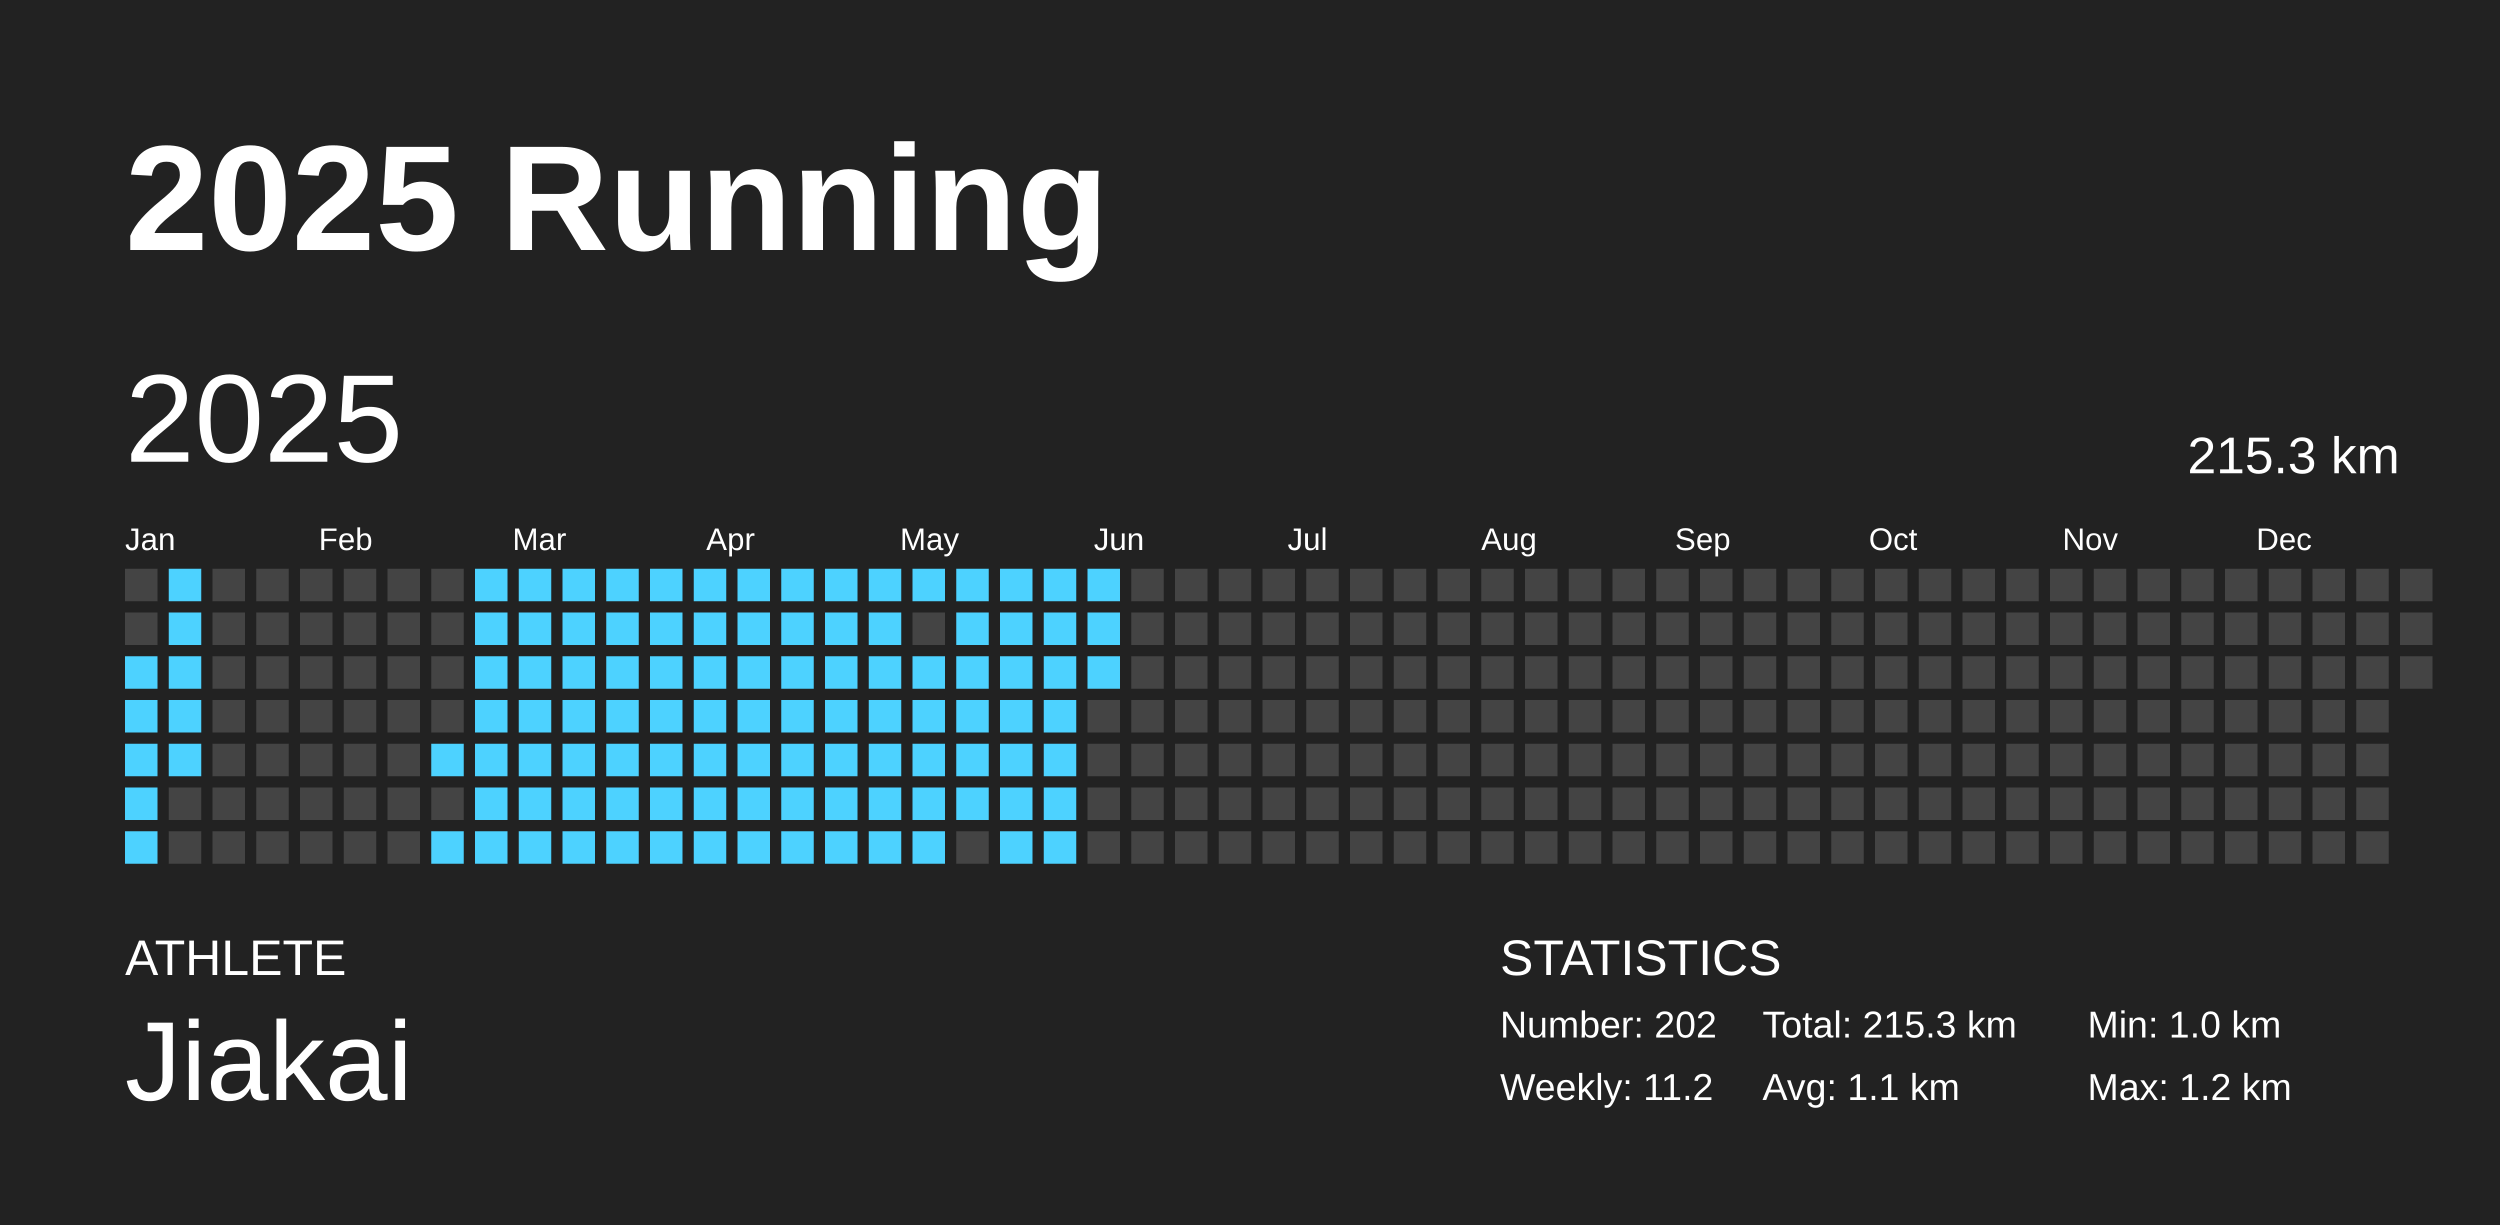
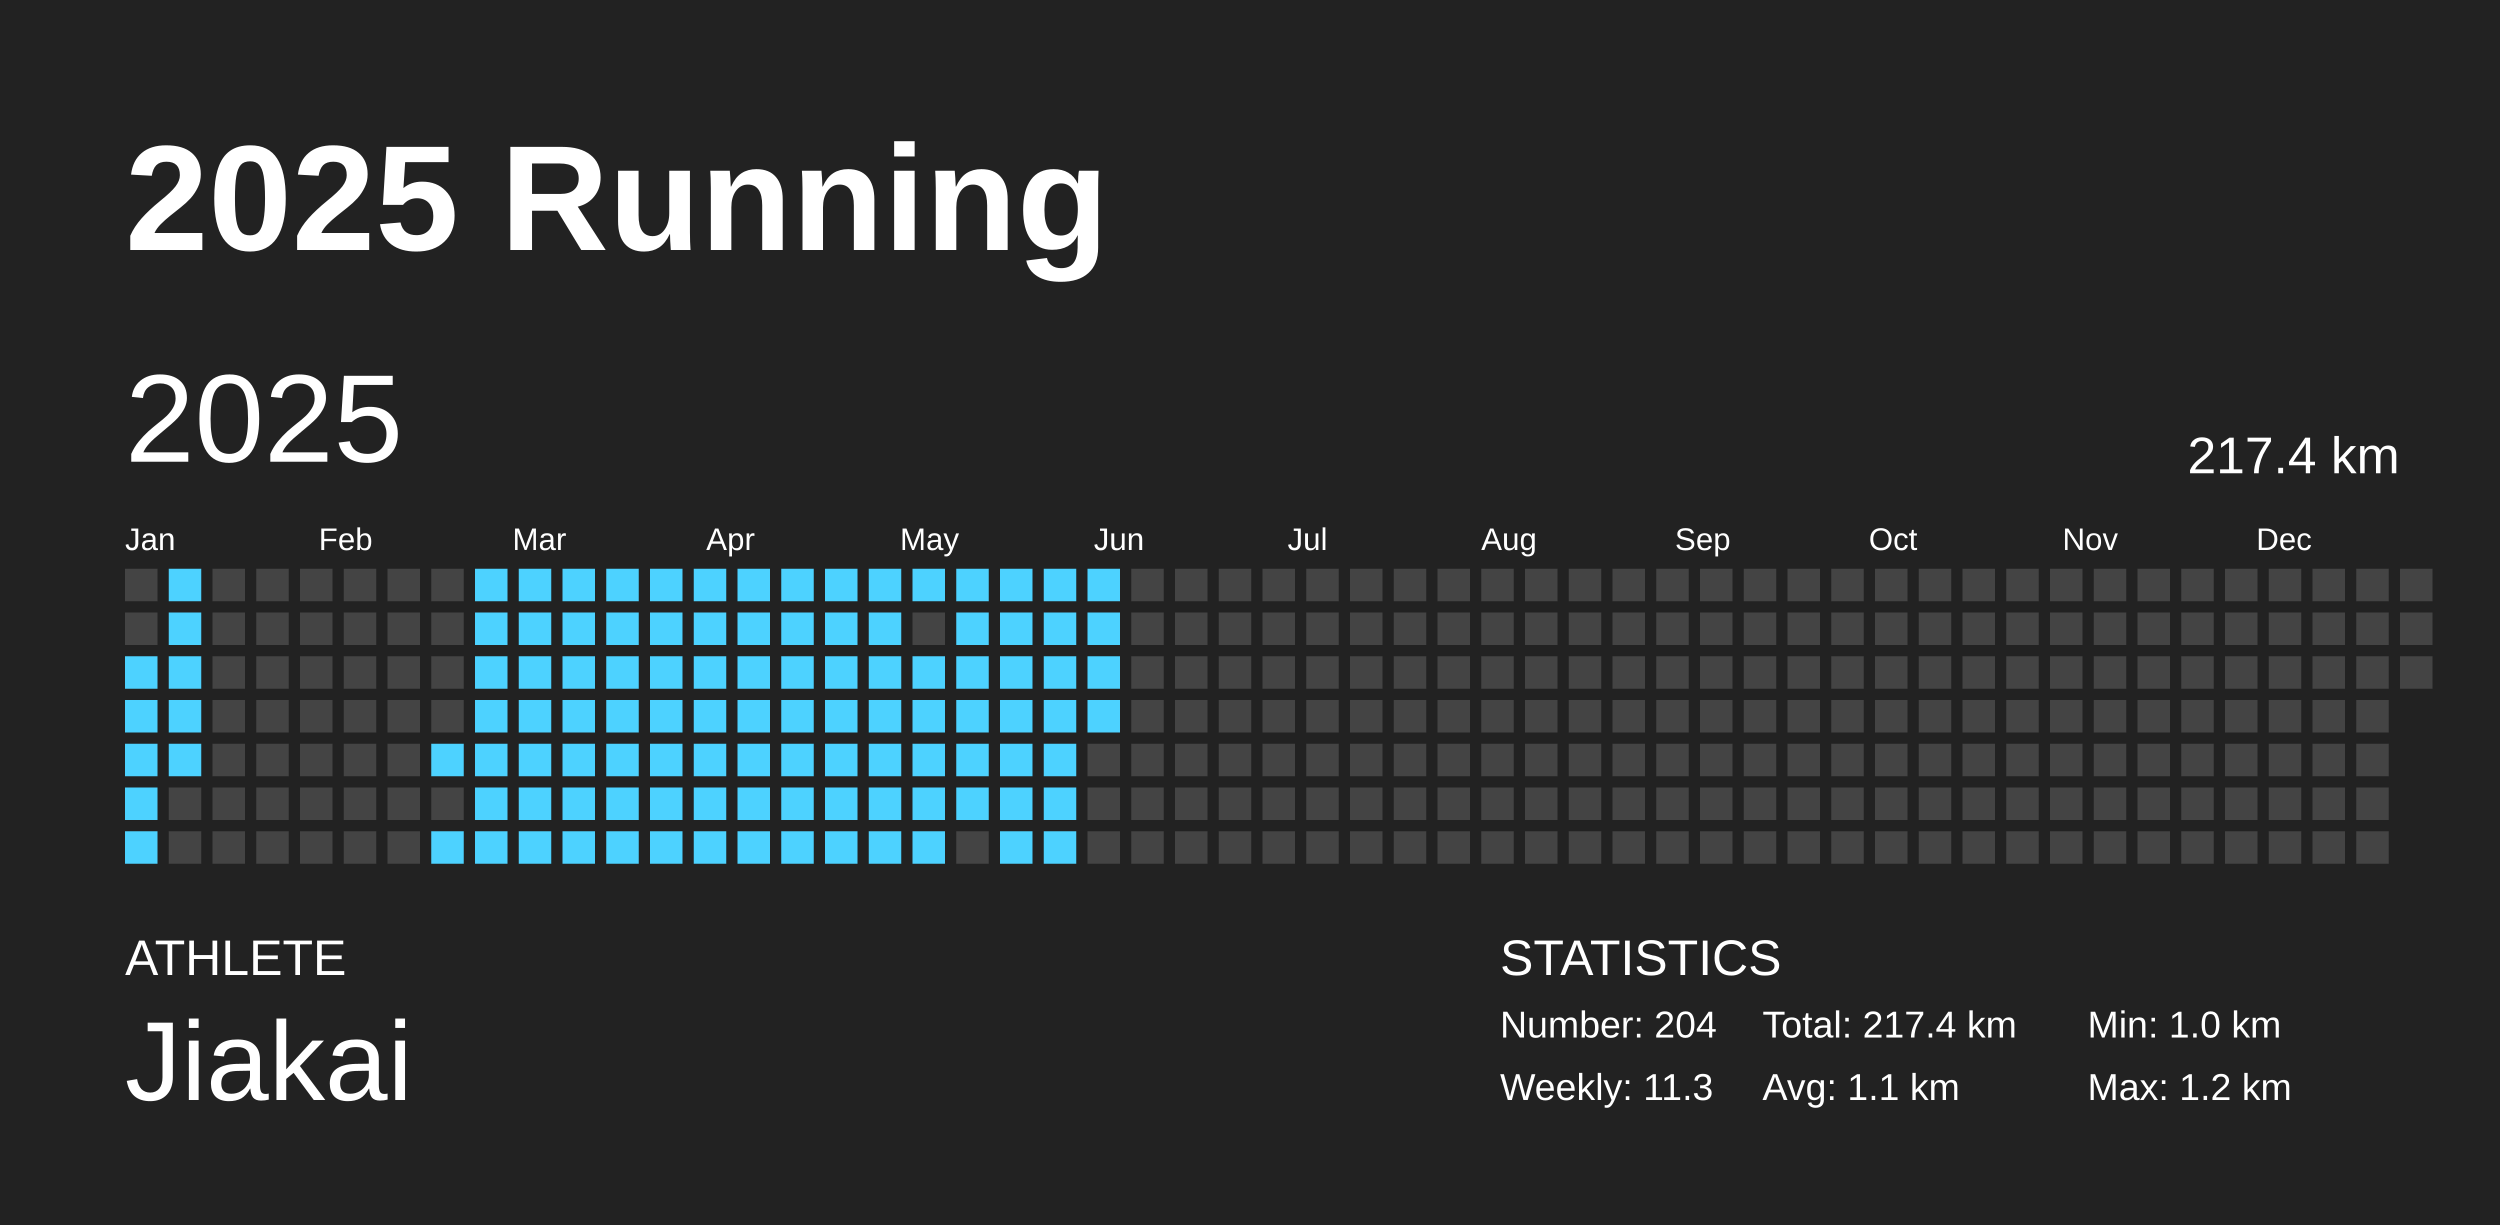
<svg xmlns="http://www.w3.org/2000/svg" baseProfile="full" height="98mm" version="1.1" viewBox="0,0,200,98" width="200mm">
  <defs />
  <rect fill="#222222" height="98" width="200" x="0" y="0" />
  <text fill="#FFFFFF" style="font-size:12px; font-family:Arial; font-weight:bold;" x="10" y="20">2025 Running</text>
  <text fill="#FFFFFF" style="font-size:4px; font-family:Arial" x="10" y="78">ATHLETE</text>
  <text fill="#FFFFFF" style="font-size:9px; font-family:Arial" x="10" y="88">Jiakai</text>
  <text fill="#FFFFFF" style="font-size:4px; font-family:Arial" x="120" y="78">STATISTICS</text>
-   <text fill="#FFFFFF" style="font-size:3px; font-family:Arial" x="120" y="83">Number: 202</text>
-   <text fill="#FFFFFF" style="font-size:3px; font-family:Arial" x="120" y="88">Weekly: 11.2</text>
-   <text fill="#FFFFFF" style="font-size:3px; font-family:Arial" x="141" y="83">Total: 215.3 km</text>
+   <text fill="#FFFFFF" style="font-size:3px; font-family:Arial" x="120" y="83">Number: 204</text>
+   <text fill="#FFFFFF" style="font-size:3px; font-family:Arial" x="120" y="88">Weekly: 11.3</text>
+   <text fill="#FFFFFF" style="font-size:3px; font-family:Arial" x="141" y="83">Total: 217.4 km</text>
  <text fill="#FFFFFF" style="font-size:3px; font-family:Arial" x="141" y="88">Avg: 1.1 km</text>
  <text fill="#FFFFFF" style="font-size:3px; font-family:Arial" x="167" y="83">Min: 1.0 km</text>
  <text fill="#FFFFFF" style="font-size:3px; font-family:Arial" x="167" y="88">Max: 1.2 km</text>
  <text dominant-baseline="hanging" fill="#FFFFFF" style="font-size:10.0px; font-family:Arial;" x="10" y="30">2025</text>
-   <text dominant-baseline="hanging" fill="#FFFFFF" style="font-size:4.125px; font-family:Arial;" x="175" y="35">215.3 km</text>
+   <text dominant-baseline="hanging" fill="#FFFFFF" style="font-size:4.125px; font-family:Arial;" x="175" y="35">217.4 km</text>
  <text fill="#FFFFFF" style="font-size:2.5px; font-family:Arial" x="10.0" y="44">Jan</text>
  <text fill="#FFFFFF" style="font-size:2.5px; font-family:Arial" x="25.5" y="44">Feb</text>
  <text fill="#FFFFFF" style="font-size:2.5px; font-family:Arial" x="41.0" y="44">Mar</text>
  <text fill="#FFFFFF" style="font-size:2.5px; font-family:Arial" x="56.5" y="44">Apr</text>
  <text fill="#FFFFFF" style="font-size:2.5px; font-family:Arial" x="72.0" y="44">May</text>
  <text fill="#FFFFFF" style="font-size:2.5px; font-family:Arial" x="87.5" y="44">Jun</text>
  <text fill="#FFFFFF" style="font-size:2.5px; font-family:Arial" x="103.0" y="44">Jul</text>
  <text fill="#FFFFFF" style="font-size:2.5px; font-family:Arial" x="118.5" y="44">Aug</text>
  <text fill="#FFFFFF" style="font-size:2.5px; font-family:Arial" x="134.0" y="44">Sep</text>
  <text fill="#FFFFFF" style="font-size:2.5px; font-family:Arial" x="149.5" y="44">Oct</text>
  <text fill="#FFFFFF" style="font-size:2.5px; font-family:Arial" x="165.0" y="44">Nov</text>
  <text fill="#FFFFFF" style="font-size:2.5px; font-family:Arial" x="180.5" y="44">Dec</text>
  <rect fill="#444444" height="2.6" width="2.6" x="10.0" y="45.5" />
  <rect fill="#444444" height="2.6" width="2.6" x="10.0" y="49.0" />
  <rect fill="#4dd2ff" height="2.6" width="2.6" x="10.0" y="52.5" />
  <rect fill="#4dd2ff" height="2.6" width="2.6" x="10.0" y="56.0" />
  <rect fill="#4dd2ff" height="2.6" width="2.6" x="10.0" y="59.5" />
  <rect fill="#4dd2ff" height="2.6" width="2.6" x="10.0" y="63.0" />
  <rect fill="#4dd2ff" height="2.6" width="2.6" x="10.0" y="66.5" />
  <rect fill="#4dd2ff" height="2.6" width="2.6" x="13.5" y="45.5" />
  <rect fill="#4dd2ff" height="2.6" width="2.6" x="13.5" y="49.0" />
  <rect fill="#4dd2ff" height="2.6" width="2.6" x="13.5" y="52.5" />
  <rect fill="#4dd2ff" height="2.6" width="2.6" x="13.5" y="56.0" />
  <rect fill="#4dd2ff" height="2.6" width="2.6" x="13.5" y="59.5" />
  <rect fill="#444444" height="2.6" width="2.6" x="13.5" y="63.0" />
  <rect fill="#444444" height="2.6" width="2.6" x="13.5" y="66.5" />
  <rect fill="#444444" height="2.6" width="2.6" x="17.0" y="45.5" />
  <rect fill="#444444" height="2.6" width="2.6" x="17.0" y="49.0" />
  <rect fill="#444444" height="2.6" width="2.6" x="17.0" y="52.5" />
  <rect fill="#444444" height="2.6" width="2.6" x="17.0" y="56.0" />
  <rect fill="#444444" height="2.6" width="2.6" x="17.0" y="59.5" />
  <rect fill="#444444" height="2.6" width="2.6" x="17.0" y="63.0" />
  <rect fill="#444444" height="2.6" width="2.6" x="17.0" y="66.5" />
  <rect fill="#444444" height="2.6" width="2.6" x="20.5" y="45.5" />
  <rect fill="#444444" height="2.6" width="2.6" x="20.5" y="49.0" />
  <rect fill="#444444" height="2.6" width="2.6" x="20.5" y="52.5" />
  <rect fill="#444444" height="2.6" width="2.6" x="20.5" y="56.0" />
  <rect fill="#444444" height="2.6" width="2.6" x="20.5" y="59.5" />
  <rect fill="#444444" height="2.6" width="2.6" x="20.5" y="63.0" />
  <rect fill="#444444" height="2.6" width="2.6" x="20.5" y="66.5" />
  <rect fill="#444444" height="2.6" width="2.6" x="24.0" y="45.5" />
  <rect fill="#444444" height="2.6" width="2.6" x="24.0" y="49.0" />
  <rect fill="#444444" height="2.6" width="2.6" x="24.0" y="52.5" />
  <rect fill="#444444" height="2.6" width="2.6" x="24.0" y="56.0" />
  <rect fill="#444444" height="2.6" width="2.6" x="24.0" y="59.5" />
  <rect fill="#444444" height="2.6" width="2.6" x="24.0" y="63.0" />
  <rect fill="#444444" height="2.6" width="2.6" x="24.0" y="66.5" />
  <rect fill="#444444" height="2.6" width="2.6" x="27.5" y="45.5" />
  <rect fill="#444444" height="2.6" width="2.6" x="27.5" y="49.0" />
  <rect fill="#444444" height="2.6" width="2.6" x="27.5" y="52.5" />
  <rect fill="#444444" height="2.6" width="2.6" x="27.5" y="56.0" />
  <rect fill="#444444" height="2.6" width="2.6" x="27.5" y="59.5" />
  <rect fill="#444444" height="2.6" width="2.6" x="27.5" y="63.0" />
  <rect fill="#444444" height="2.6" width="2.6" x="27.5" y="66.5" />
  <rect fill="#444444" height="2.6" width="2.6" x="31.0" y="45.5" />
  <rect fill="#444444" height="2.6" width="2.6" x="31.0" y="49.0" />
  <rect fill="#444444" height="2.6" width="2.6" x="31.0" y="52.5" />
  <rect fill="#444444" height="2.6" width="2.6" x="31.0" y="56.0" />
  <rect fill="#444444" height="2.6" width="2.6" x="31.0" y="59.5" />
  <rect fill="#444444" height="2.6" width="2.6" x="31.0" y="63.0" />
  <rect fill="#444444" height="2.6" width="2.6" x="31.0" y="66.5" />
  <rect fill="#444444" height="2.6" width="2.6" x="34.5" y="45.5" />
  <rect fill="#444444" height="2.6" width="2.6" x="34.5" y="49.0" />
  <rect fill="#444444" height="2.6" width="2.6" x="34.5" y="52.5" />
  <rect fill="#444444" height="2.6" width="2.6" x="34.5" y="56.0" />
  <rect fill="#4dd2ff" height="2.6" width="2.6" x="34.5" y="59.5" />
  <rect fill="#444444" height="2.6" width="2.6" x="34.5" y="63.0" />
  <rect fill="#4dd2ff" height="2.6" width="2.6" x="34.5" y="66.5" />
  <rect fill="#4dd2ff" height="2.6" width="2.6" x="38.0" y="45.5" />
  <rect fill="#4dd2ff" height="2.6" width="2.6" x="38.0" y="49.0" />
  <rect fill="#4dd2ff" height="2.6" width="2.6" x="38.0" y="52.5" />
  <rect fill="#4dd2ff" height="2.6" width="2.6" x="38.0" y="56.0" />
  <rect fill="#4dd2ff" height="2.6" width="2.6" x="38.0" y="59.5" />
  <rect fill="#4dd2ff" height="2.6" width="2.6" x="38.0" y="63.0" />
  <rect fill="#4dd2ff" height="2.6" width="2.6" x="38.0" y="66.5" />
  <rect fill="#4dd2ff" height="2.6" width="2.6" x="41.5" y="45.5" />
  <rect fill="#4dd2ff" height="2.6" width="2.6" x="41.5" y="49.0" />
  <rect fill="#4dd2ff" height="2.6" width="2.6" x="41.5" y="52.5" />
  <rect fill="#4dd2ff" height="2.6" width="2.6" x="41.5" y="56.0" />
  <rect fill="#4dd2ff" height="2.6" width="2.6" x="41.5" y="59.5" />
  <rect fill="#4dd2ff" height="2.6" width="2.6" x="41.5" y="63.0" />
  <rect fill="#4dd2ff" height="2.6" width="2.6" x="41.5" y="66.5" />
  <rect fill="#4dd2ff" height="2.6" width="2.6" x="45.0" y="45.5" />
  <rect fill="#4dd2ff" height="2.6" width="2.6" x="45.0" y="49.0" />
  <rect fill="#4dd2ff" height="2.6" width="2.6" x="45.0" y="52.5" />
  <rect fill="#4dd2ff" height="2.6" width="2.6" x="45.0" y="56.0" />
  <rect fill="#4dd2ff" height="2.6" width="2.6" x="45.0" y="59.5" />
  <rect fill="#4dd2ff" height="2.6" width="2.6" x="45.0" y="63.0" />
  <rect fill="#4dd2ff" height="2.6" width="2.6" x="45.0" y="66.5" />
  <rect fill="#4dd2ff" height="2.6" width="2.6" x="48.5" y="45.5" />
  <rect fill="#4dd2ff" height="2.6" width="2.6" x="48.5" y="49.0" />
  <rect fill="#4dd2ff" height="2.6" width="2.6" x="48.5" y="52.5" />
  <rect fill="#4dd2ff" height="2.6" width="2.6" x="48.5" y="56.0" />
  <rect fill="#4dd2ff" height="2.6" width="2.6" x="48.5" y="59.5" />
  <rect fill="#4dd2ff" height="2.6" width="2.6" x="48.5" y="63.0" />
  <rect fill="#4dd2ff" height="2.6" width="2.6" x="48.5" y="66.5" />
  <rect fill="#4dd2ff" height="2.6" width="2.6" x="52.0" y="45.5" />
  <rect fill="#4dd2ff" height="2.6" width="2.6" x="52.0" y="49.0" />
  <rect fill="#4dd2ff" height="2.6" width="2.6" x="52.0" y="52.5" />
  <rect fill="#4dd2ff" height="2.6" width="2.6" x="52.0" y="56.0" />
  <rect fill="#4dd2ff" height="2.6" width="2.6" x="52.0" y="59.5" />
  <rect fill="#4dd2ff" height="2.6" width="2.6" x="52.0" y="63.0" />
  <rect fill="#4dd2ff" height="2.6" width="2.6" x="52.0" y="66.5" />
  <rect fill="#4dd2ff" height="2.6" width="2.6" x="55.5" y="45.5" />
  <rect fill="#4dd2ff" height="2.6" width="2.6" x="55.5" y="49.0" />
  <rect fill="#4dd2ff" height="2.6" width="2.6" x="55.5" y="52.5" />
  <rect fill="#4dd2ff" height="2.6" width="2.6" x="55.5" y="56.0" />
  <rect fill="#4dd2ff" height="2.6" width="2.6" x="55.5" y="59.5" />
  <rect fill="#4dd2ff" height="2.6" width="2.6" x="55.5" y="63.0" />
  <rect fill="#4dd2ff" height="2.6" width="2.6" x="55.5" y="66.5" />
  <rect fill="#4dd2ff" height="2.6" width="2.6" x="59.0" y="45.5" />
  <rect fill="#4dd2ff" height="2.6" width="2.6" x="59.0" y="49.0" />
  <rect fill="#4dd2ff" height="2.6" width="2.6" x="59.0" y="52.5" />
  <rect fill="#4dd2ff" height="2.6" width="2.6" x="59.0" y="56.0" />
  <rect fill="#4dd2ff" height="2.6" width="2.6" x="59.0" y="59.5" />
  <rect fill="#4dd2ff" height="2.6" width="2.6" x="59.0" y="63.0" />
  <rect fill="#4dd2ff" height="2.6" width="2.6" x="59.0" y="66.5" />
  <rect fill="#4dd2ff" height="2.6" width="2.6" x="62.5" y="45.5" />
  <rect fill="#4dd2ff" height="2.6" width="2.6" x="62.5" y="49.0" />
  <rect fill="#4dd2ff" height="2.6" width="2.6" x="62.5" y="52.5" />
  <rect fill="#4dd2ff" height="2.6" width="2.6" x="62.5" y="56.0" />
  <rect fill="#4dd2ff" height="2.6" width="2.6" x="62.5" y="59.5" />
  <rect fill="#4dd2ff" height="2.6" width="2.6" x="62.5" y="63.0" />
  <rect fill="#4dd2ff" height="2.6" width="2.6" x="62.5" y="66.5" />
  <rect fill="#4dd2ff" height="2.6" width="2.6" x="66.0" y="45.5" />
  <rect fill="#4dd2ff" height="2.6" width="2.6" x="66.0" y="49.0" />
  <rect fill="#4dd2ff" height="2.6" width="2.6" x="66.0" y="52.5" />
  <rect fill="#4dd2ff" height="2.6" width="2.6" x="66.0" y="56.0" />
  <rect fill="#4dd2ff" height="2.6" width="2.6" x="66.0" y="59.5" />
  <rect fill="#4dd2ff" height="2.6" width="2.6" x="66.0" y="63.0" />
  <rect fill="#4dd2ff" height="2.6" width="2.6" x="66.0" y="66.5" />
  <rect fill="#4dd2ff" height="2.6" width="2.6" x="69.5" y="45.5" />
  <rect fill="#4dd2ff" height="2.6" width="2.6" x="69.5" y="49.0" />
  <rect fill="#4dd2ff" height="2.6" width="2.6" x="69.5" y="52.5" />
  <rect fill="#4dd2ff" height="2.6" width="2.6" x="69.5" y="56.0" />
  <rect fill="#4dd2ff" height="2.6" width="2.6" x="69.5" y="59.5" />
  <rect fill="#4dd2ff" height="2.6" width="2.6" x="69.5" y="63.0" />
  <rect fill="#4dd2ff" height="2.6" width="2.6" x="69.5" y="66.5" />
  <rect fill="#4dd2ff" height="2.6" width="2.6" x="73.0" y="45.5" />
  <rect fill="#444444" height="2.6" width="2.6" x="73.0" y="49.0" />
  <rect fill="#4dd2ff" height="2.6" width="2.6" x="73.0" y="52.5" />
  <rect fill="#4dd2ff" height="2.6" width="2.6" x="73.0" y="56.0" />
  <rect fill="#4dd2ff" height="2.6" width="2.6" x="73.0" y="59.5" />
  <rect fill="#4dd2ff" height="2.6" width="2.6" x="73.0" y="63.0" />
  <rect fill="#4dd2ff" height="2.6" width="2.6" x="73.0" y="66.5" />
  <rect fill="#4dd2ff" height="2.6" width="2.6" x="76.5" y="45.5" />
  <rect fill="#4dd2ff" height="2.6" width="2.6" x="76.5" y="49.0" />
  <rect fill="#4dd2ff" height="2.6" width="2.6" x="76.5" y="52.5" />
  <rect fill="#4dd2ff" height="2.6" width="2.6" x="76.5" y="56.0" />
  <rect fill="#4dd2ff" height="2.6" width="2.6" x="76.5" y="59.5" />
  <rect fill="#4dd2ff" height="2.6" width="2.6" x="76.5" y="63.0" />
  <rect fill="#444444" height="2.6" width="2.6" x="76.5" y="66.5" />
  <rect fill="#4dd2ff" height="2.6" width="2.6" x="80.0" y="45.5" />
  <rect fill="#4dd2ff" height="2.6" width="2.6" x="80.0" y="49.0" />
  <rect fill="#4dd2ff" height="2.6" width="2.6" x="80.0" y="52.5" />
  <rect fill="#4dd2ff" height="2.6" width="2.6" x="80.0" y="56.0" />
  <rect fill="#4dd2ff" height="2.6" width="2.6" x="80.0" y="59.5" />
  <rect fill="#4dd2ff" height="2.6" width="2.6" x="80.0" y="63.0" />
  <rect fill="#4dd2ff" height="2.6" width="2.6" x="80.0" y="66.5" />
  <rect fill="#4dd2ff" height="2.6" width="2.6" x="83.5" y="45.5" />
  <rect fill="#4dd2ff" height="2.6" width="2.6" x="83.5" y="49.0" />
  <rect fill="#4dd2ff" height="2.6" width="2.6" x="83.5" y="52.5" />
  <rect fill="#4dd2ff" height="2.6" width="2.6" x="83.5" y="56.0" />
  <rect fill="#4dd2ff" height="2.6" width="2.6" x="83.5" y="59.5" />
  <rect fill="#4dd2ff" height="2.6" width="2.6" x="83.5" y="63.0" />
  <rect fill="#4dd2ff" height="2.6" width="2.6" x="83.5" y="66.5" />
  <rect fill="#4dd2ff" height="2.6" width="2.6" x="87.0" y="45.5" />
  <rect fill="#4dd2ff" height="2.6" width="2.6" x="87.0" y="49.0" />
  <rect fill="#4dd2ff" height="2.6" width="2.6" x="87.0" y="52.5" />
-   <rect fill="#444444" height="2.6" width="2.6" x="87.0" y="56.0" />
+   <rect fill="#4dd2ff" height="2.6" width="2.6" x="87.0" y="56.0" />
  <rect fill="#444444" height="2.6" width="2.6" x="87.0" y="59.5" />
  <rect fill="#444444" height="2.6" width="2.6" x="87.0" y="63.0" />
  <rect fill="#444444" height="2.6" width="2.6" x="87.0" y="66.5" />
  <rect fill="#444444" height="2.6" width="2.6" x="90.5" y="45.5" />
  <rect fill="#444444" height="2.6" width="2.6" x="90.5" y="49.0" />
  <rect fill="#444444" height="2.6" width="2.6" x="90.5" y="52.5" />
  <rect fill="#444444" height="2.6" width="2.6" x="90.5" y="56.0" />
  <rect fill="#444444" height="2.6" width="2.6" x="90.5" y="59.5" />
  <rect fill="#444444" height="2.6" width="2.6" x="90.5" y="63.0" />
  <rect fill="#444444" height="2.6" width="2.6" x="90.5" y="66.5" />
  <rect fill="#444444" height="2.6" width="2.6" x="94.0" y="45.5" />
  <rect fill="#444444" height="2.6" width="2.6" x="94.0" y="49.0" />
  <rect fill="#444444" height="2.6" width="2.6" x="94.0" y="52.5" />
  <rect fill="#444444" height="2.6" width="2.6" x="94.0" y="56.0" />
  <rect fill="#444444" height="2.6" width="2.6" x="94.0" y="59.5" />
  <rect fill="#444444" height="2.6" width="2.6" x="94.0" y="63.0" />
  <rect fill="#444444" height="2.6" width="2.6" x="94.0" y="66.5" />
  <rect fill="#444444" height="2.6" width="2.6" x="97.5" y="45.5" />
  <rect fill="#444444" height="2.6" width="2.6" x="97.5" y="49.0" />
  <rect fill="#444444" height="2.6" width="2.6" x="97.5" y="52.5" />
  <rect fill="#444444" height="2.6" width="2.6" x="97.5" y="56.0" />
  <rect fill="#444444" height="2.6" width="2.6" x="97.5" y="59.5" />
  <rect fill="#444444" height="2.6" width="2.6" x="97.5" y="63.0" />
  <rect fill="#444444" height="2.6" width="2.6" x="97.5" y="66.5" />
  <rect fill="#444444" height="2.6" width="2.6" x="101.0" y="45.5" />
  <rect fill="#444444" height="2.6" width="2.6" x="101.0" y="49.0" />
  <rect fill="#444444" height="2.6" width="2.6" x="101.0" y="52.5" />
  <rect fill="#444444" height="2.6" width="2.6" x="101.0" y="56.0" />
  <rect fill="#444444" height="2.6" width="2.6" x="101.0" y="59.5" />
  <rect fill="#444444" height="2.6" width="2.6" x="101.0" y="63.0" />
  <rect fill="#444444" height="2.6" width="2.6" x="101.0" y="66.5" />
  <rect fill="#444444" height="2.6" width="2.6" x="104.5" y="45.5" />
  <rect fill="#444444" height="2.6" width="2.6" x="104.5" y="49.0" />
  <rect fill="#444444" height="2.6" width="2.6" x="104.5" y="52.5" />
  <rect fill="#444444" height="2.6" width="2.6" x="104.5" y="56.0" />
  <rect fill="#444444" height="2.6" width="2.6" x="104.5" y="59.5" />
  <rect fill="#444444" height="2.6" width="2.6" x="104.5" y="63.0" />
  <rect fill="#444444" height="2.6" width="2.6" x="104.5" y="66.5" />
  <rect fill="#444444" height="2.6" width="2.6" x="108.0" y="45.5" />
  <rect fill="#444444" height="2.6" width="2.6" x="108.0" y="49.0" />
  <rect fill="#444444" height="2.6" width="2.6" x="108.0" y="52.5" />
  <rect fill="#444444" height="2.6" width="2.6" x="108.0" y="56.0" />
  <rect fill="#444444" height="2.6" width="2.6" x="108.0" y="59.5" />
  <rect fill="#444444" height="2.6" width="2.6" x="108.0" y="63.0" />
  <rect fill="#444444" height="2.6" width="2.6" x="108.0" y="66.5" />
  <rect fill="#444444" height="2.6" width="2.6" x="111.5" y="45.5" />
  <rect fill="#444444" height="2.6" width="2.6" x="111.5" y="49.0" />
  <rect fill="#444444" height="2.6" width="2.6" x="111.5" y="52.5" />
  <rect fill="#444444" height="2.6" width="2.6" x="111.5" y="56.0" />
  <rect fill="#444444" height="2.6" width="2.6" x="111.5" y="59.5" />
  <rect fill="#444444" height="2.6" width="2.6" x="111.5" y="63.0" />
  <rect fill="#444444" height="2.6" width="2.6" x="111.5" y="66.5" />
  <rect fill="#444444" height="2.6" width="2.6" x="115.0" y="45.5" />
  <rect fill="#444444" height="2.6" width="2.6" x="115.0" y="49.0" />
  <rect fill="#444444" height="2.6" width="2.6" x="115.0" y="52.5" />
  <rect fill="#444444" height="2.6" width="2.6" x="115.0" y="56.0" />
  <rect fill="#444444" height="2.6" width="2.6" x="115.0" y="59.5" />
  <rect fill="#444444" height="2.6" width="2.6" x="115.0" y="63.0" />
  <rect fill="#444444" height="2.6" width="2.6" x="115.0" y="66.5" />
  <rect fill="#444444" height="2.6" width="2.6" x="118.5" y="45.5" />
  <rect fill="#444444" height="2.6" width="2.6" x="118.5" y="49.0" />
  <rect fill="#444444" height="2.6" width="2.6" x="118.5" y="52.5" />
  <rect fill="#444444" height="2.6" width="2.6" x="118.5" y="56.0" />
  <rect fill="#444444" height="2.6" width="2.6" x="118.5" y="59.5" />
  <rect fill="#444444" height="2.6" width="2.6" x="118.5" y="63.0" />
  <rect fill="#444444" height="2.6" width="2.6" x="118.5" y="66.5" />
  <rect fill="#444444" height="2.6" width="2.6" x="122.0" y="45.5" />
  <rect fill="#444444" height="2.6" width="2.6" x="122.0" y="49.0" />
  <rect fill="#444444" height="2.6" width="2.6" x="122.0" y="52.5" />
  <rect fill="#444444" height="2.6" width="2.6" x="122.0" y="56.0" />
  <rect fill="#444444" height="2.6" width="2.6" x="122.0" y="59.5" />
  <rect fill="#444444" height="2.6" width="2.6" x="122.0" y="63.0" />
  <rect fill="#444444" height="2.6" width="2.6" x="122.0" y="66.5" />
  <rect fill="#444444" height="2.6" width="2.6" x="125.5" y="45.5" />
  <rect fill="#444444" height="2.6" width="2.6" x="125.5" y="49.0" />
  <rect fill="#444444" height="2.6" width="2.6" x="125.5" y="52.5" />
  <rect fill="#444444" height="2.6" width="2.6" x="125.5" y="56.0" />
  <rect fill="#444444" height="2.6" width="2.6" x="125.5" y="59.5" />
  <rect fill="#444444" height="2.6" width="2.6" x="125.5" y="63.0" />
  <rect fill="#444444" height="2.6" width="2.6" x="125.5" y="66.5" />
  <rect fill="#444444" height="2.6" width="2.6" x="129.0" y="45.5" />
  <rect fill="#444444" height="2.6" width="2.6" x="129.0" y="49.0" />
  <rect fill="#444444" height="2.6" width="2.6" x="129.0" y="52.5" />
  <rect fill="#444444" height="2.6" width="2.6" x="129.0" y="56.0" />
  <rect fill="#444444" height="2.6" width="2.6" x="129.0" y="59.5" />
  <rect fill="#444444" height="2.6" width="2.6" x="129.0" y="63.0" />
  <rect fill="#444444" height="2.6" width="2.6" x="129.0" y="66.5" />
  <rect fill="#444444" height="2.6" width="2.6" x="132.5" y="45.5" />
  <rect fill="#444444" height="2.6" width="2.6" x="132.5" y="49.0" />
  <rect fill="#444444" height="2.6" width="2.6" x="132.5" y="52.5" />
  <rect fill="#444444" height="2.6" width="2.6" x="132.5" y="56.0" />
  <rect fill="#444444" height="2.6" width="2.6" x="132.5" y="59.5" />
  <rect fill="#444444" height="2.6" width="2.6" x="132.5" y="63.0" />
  <rect fill="#444444" height="2.6" width="2.6" x="132.5" y="66.5" />
  <rect fill="#444444" height="2.6" width="2.6" x="136.0" y="45.5" />
  <rect fill="#444444" height="2.6" width="2.6" x="136.0" y="49.0" />
  <rect fill="#444444" height="2.6" width="2.6" x="136.0" y="52.5" />
  <rect fill="#444444" height="2.6" width="2.6" x="136.0" y="56.0" />
  <rect fill="#444444" height="2.6" width="2.6" x="136.0" y="59.5" />
  <rect fill="#444444" height="2.6" width="2.6" x="136.0" y="63.0" />
  <rect fill="#444444" height="2.6" width="2.6" x="136.0" y="66.5" />
  <rect fill="#444444" height="2.6" width="2.6" x="139.5" y="45.5" />
  <rect fill="#444444" height="2.6" width="2.6" x="139.5" y="49.0" />
  <rect fill="#444444" height="2.6" width="2.6" x="139.5" y="52.5" />
  <rect fill="#444444" height="2.6" width="2.6" x="139.5" y="56.0" />
  <rect fill="#444444" height="2.6" width="2.6" x="139.5" y="59.5" />
  <rect fill="#444444" height="2.6" width="2.6" x="139.5" y="63.0" />
  <rect fill="#444444" height="2.6" width="2.6" x="139.5" y="66.5" />
  <rect fill="#444444" height="2.6" width="2.6" x="143.0" y="45.5" />
  <rect fill="#444444" height="2.6" width="2.6" x="143.0" y="49.0" />
  <rect fill="#444444" height="2.6" width="2.6" x="143.0" y="52.5" />
  <rect fill="#444444" height="2.6" width="2.6" x="143.0" y="56.0" />
  <rect fill="#444444" height="2.6" width="2.6" x="143.0" y="59.5" />
  <rect fill="#444444" height="2.6" width="2.6" x="143.0" y="63.0" />
  <rect fill="#444444" height="2.6" width="2.6" x="143.0" y="66.5" />
  <rect fill="#444444" height="2.6" width="2.6" x="146.5" y="45.5" />
  <rect fill="#444444" height="2.6" width="2.6" x="146.5" y="49.0" />
  <rect fill="#444444" height="2.6" width="2.6" x="146.5" y="52.5" />
  <rect fill="#444444" height="2.6" width="2.6" x="146.5" y="56.0" />
  <rect fill="#444444" height="2.6" width="2.6" x="146.5" y="59.5" />
  <rect fill="#444444" height="2.6" width="2.6" x="146.5" y="63.0" />
  <rect fill="#444444" height="2.6" width="2.6" x="146.5" y="66.5" />
  <rect fill="#444444" height="2.6" width="2.6" x="150.0" y="45.5" />
  <rect fill="#444444" height="2.6" width="2.6" x="150.0" y="49.0" />
  <rect fill="#444444" height="2.6" width="2.6" x="150.0" y="52.5" />
  <rect fill="#444444" height="2.6" width="2.6" x="150.0" y="56.0" />
  <rect fill="#444444" height="2.6" width="2.6" x="150.0" y="59.5" />
  <rect fill="#444444" height="2.6" width="2.6" x="150.0" y="63.0" />
  <rect fill="#444444" height="2.6" width="2.6" x="150.0" y="66.5" />
  <rect fill="#444444" height="2.6" width="2.6" x="153.5" y="45.5" />
  <rect fill="#444444" height="2.6" width="2.6" x="153.5" y="49.0" />
  <rect fill="#444444" height="2.6" width="2.6" x="153.5" y="52.5" />
  <rect fill="#444444" height="2.6" width="2.6" x="153.5" y="56.0" />
  <rect fill="#444444" height="2.6" width="2.6" x="153.5" y="59.5" />
  <rect fill="#444444" height="2.6" width="2.6" x="153.5" y="63.0" />
  <rect fill="#444444" height="2.6" width="2.6" x="153.5" y="66.5" />
  <rect fill="#444444" height="2.6" width="2.6" x="157.0" y="45.5" />
  <rect fill="#444444" height="2.6" width="2.6" x="157.0" y="49.0" />
  <rect fill="#444444" height="2.6" width="2.6" x="157.0" y="52.5" />
  <rect fill="#444444" height="2.6" width="2.6" x="157.0" y="56.0" />
  <rect fill="#444444" height="2.6" width="2.6" x="157.0" y="59.5" />
  <rect fill="#444444" height="2.6" width="2.6" x="157.0" y="63.0" />
  <rect fill="#444444" height="2.6" width="2.6" x="157.0" y="66.5" />
  <rect fill="#444444" height="2.6" width="2.6" x="160.5" y="45.5" />
  <rect fill="#444444" height="2.6" width="2.6" x="160.5" y="49.0" />
  <rect fill="#444444" height="2.6" width="2.6" x="160.5" y="52.5" />
  <rect fill="#444444" height="2.6" width="2.6" x="160.5" y="56.0" />
  <rect fill="#444444" height="2.6" width="2.6" x="160.5" y="59.5" />
  <rect fill="#444444" height="2.6" width="2.6" x="160.5" y="63.0" />
  <rect fill="#444444" height="2.6" width="2.6" x="160.5" y="66.5" />
  <rect fill="#444444" height="2.6" width="2.6" x="164.0" y="45.5" />
  <rect fill="#444444" height="2.6" width="2.6" x="164.0" y="49.0" />
  <rect fill="#444444" height="2.6" width="2.6" x="164.0" y="52.5" />
  <rect fill="#444444" height="2.6" width="2.6" x="164.0" y="56.0" />
  <rect fill="#444444" height="2.6" width="2.6" x="164.0" y="59.5" />
  <rect fill="#444444" height="2.6" width="2.6" x="164.0" y="63.0" />
  <rect fill="#444444" height="2.6" width="2.6" x="164.0" y="66.5" />
  <rect fill="#444444" height="2.6" width="2.6" x="167.5" y="45.5" />
  <rect fill="#444444" height="2.6" width="2.6" x="167.5" y="49.0" />
  <rect fill="#444444" height="2.6" width="2.6" x="167.5" y="52.5" />
  <rect fill="#444444" height="2.6" width="2.6" x="167.5" y="56.0" />
  <rect fill="#444444" height="2.6" width="2.6" x="167.5" y="59.5" />
  <rect fill="#444444" height="2.6" width="2.6" x="167.5" y="63.0" />
  <rect fill="#444444" height="2.6" width="2.6" x="167.5" y="66.5" />
  <rect fill="#444444" height="2.6" width="2.6" x="171.0" y="45.5" />
  <rect fill="#444444" height="2.6" width="2.6" x="171.0" y="49.0" />
  <rect fill="#444444" height="2.6" width="2.6" x="171.0" y="52.5" />
  <rect fill="#444444" height="2.6" width="2.6" x="171.0" y="56.0" />
  <rect fill="#444444" height="2.6" width="2.6" x="171.0" y="59.5" />
  <rect fill="#444444" height="2.6" width="2.6" x="171.0" y="63.0" />
  <rect fill="#444444" height="2.6" width="2.6" x="171.0" y="66.5" />
  <rect fill="#444444" height="2.6" width="2.6" x="174.5" y="45.5" />
  <rect fill="#444444" height="2.6" width="2.6" x="174.5" y="49.0" />
  <rect fill="#444444" height="2.6" width="2.6" x="174.5" y="52.5" />
  <rect fill="#444444" height="2.6" width="2.6" x="174.5" y="56.0" />
  <rect fill="#444444" height="2.6" width="2.6" x="174.5" y="59.5" />
  <rect fill="#444444" height="2.6" width="2.6" x="174.5" y="63.0" />
  <rect fill="#444444" height="2.6" width="2.6" x="174.5" y="66.5" />
  <rect fill="#444444" height="2.6" width="2.6" x="178.0" y="45.5" />
  <rect fill="#444444" height="2.6" width="2.6" x="178.0" y="49.0" />
  <rect fill="#444444" height="2.6" width="2.6" x="178.0" y="52.5" />
  <rect fill="#444444" height="2.6" width="2.6" x="178.0" y="56.0" />
  <rect fill="#444444" height="2.6" width="2.6" x="178.0" y="59.5" />
  <rect fill="#444444" height="2.6" width="2.6" x="178.0" y="63.0" />
  <rect fill="#444444" height="2.6" width="2.6" x="178.0" y="66.5" />
  <rect fill="#444444" height="2.6" width="2.6" x="181.5" y="45.5" />
  <rect fill="#444444" height="2.6" width="2.6" x="181.5" y="49.0" />
  <rect fill="#444444" height="2.6" width="2.6" x="181.5" y="52.5" />
  <rect fill="#444444" height="2.6" width="2.6" x="181.5" y="56.0" />
  <rect fill="#444444" height="2.6" width="2.6" x="181.5" y="59.5" />
  <rect fill="#444444" height="2.6" width="2.6" x="181.5" y="63.0" />
  <rect fill="#444444" height="2.6" width="2.6" x="181.5" y="66.5" />
  <rect fill="#444444" height="2.6" width="2.6" x="185.0" y="45.5" />
  <rect fill="#444444" height="2.6" width="2.6" x="185.0" y="49.0" />
  <rect fill="#444444" height="2.6" width="2.6" x="185.0" y="52.5" />
  <rect fill="#444444" height="2.6" width="2.6" x="185.0" y="56.0" />
  <rect fill="#444444" height="2.6" width="2.6" x="185.0" y="59.5" />
  <rect fill="#444444" height="2.6" width="2.6" x="185.0" y="63.0" />
  <rect fill="#444444" height="2.6" width="2.6" x="185.0" y="66.5" />
  <rect fill="#444444" height="2.6" width="2.6" x="188.5" y="45.5" />
  <rect fill="#444444" height="2.6" width="2.6" x="188.5" y="49.0" />
  <rect fill="#444444" height="2.6" width="2.6" x="188.5" y="52.5" />
  <rect fill="#444444" height="2.6" width="2.6" x="188.5" y="56.0" />
  <rect fill="#444444" height="2.6" width="2.6" x="188.5" y="59.5" />
  <rect fill="#444444" height="2.6" width="2.6" x="188.5" y="63.0" />
  <rect fill="#444444" height="2.6" width="2.6" x="188.5" y="66.5" />
  <rect fill="#444444" height="2.6" width="2.6" x="192.0" y="45.5" />
  <rect fill="#444444" height="2.6" width="2.6" x="192.0" y="49.0" />
  <rect fill="#444444" height="2.6" width="2.6" x="192.0" y="52.5" />
</svg>
